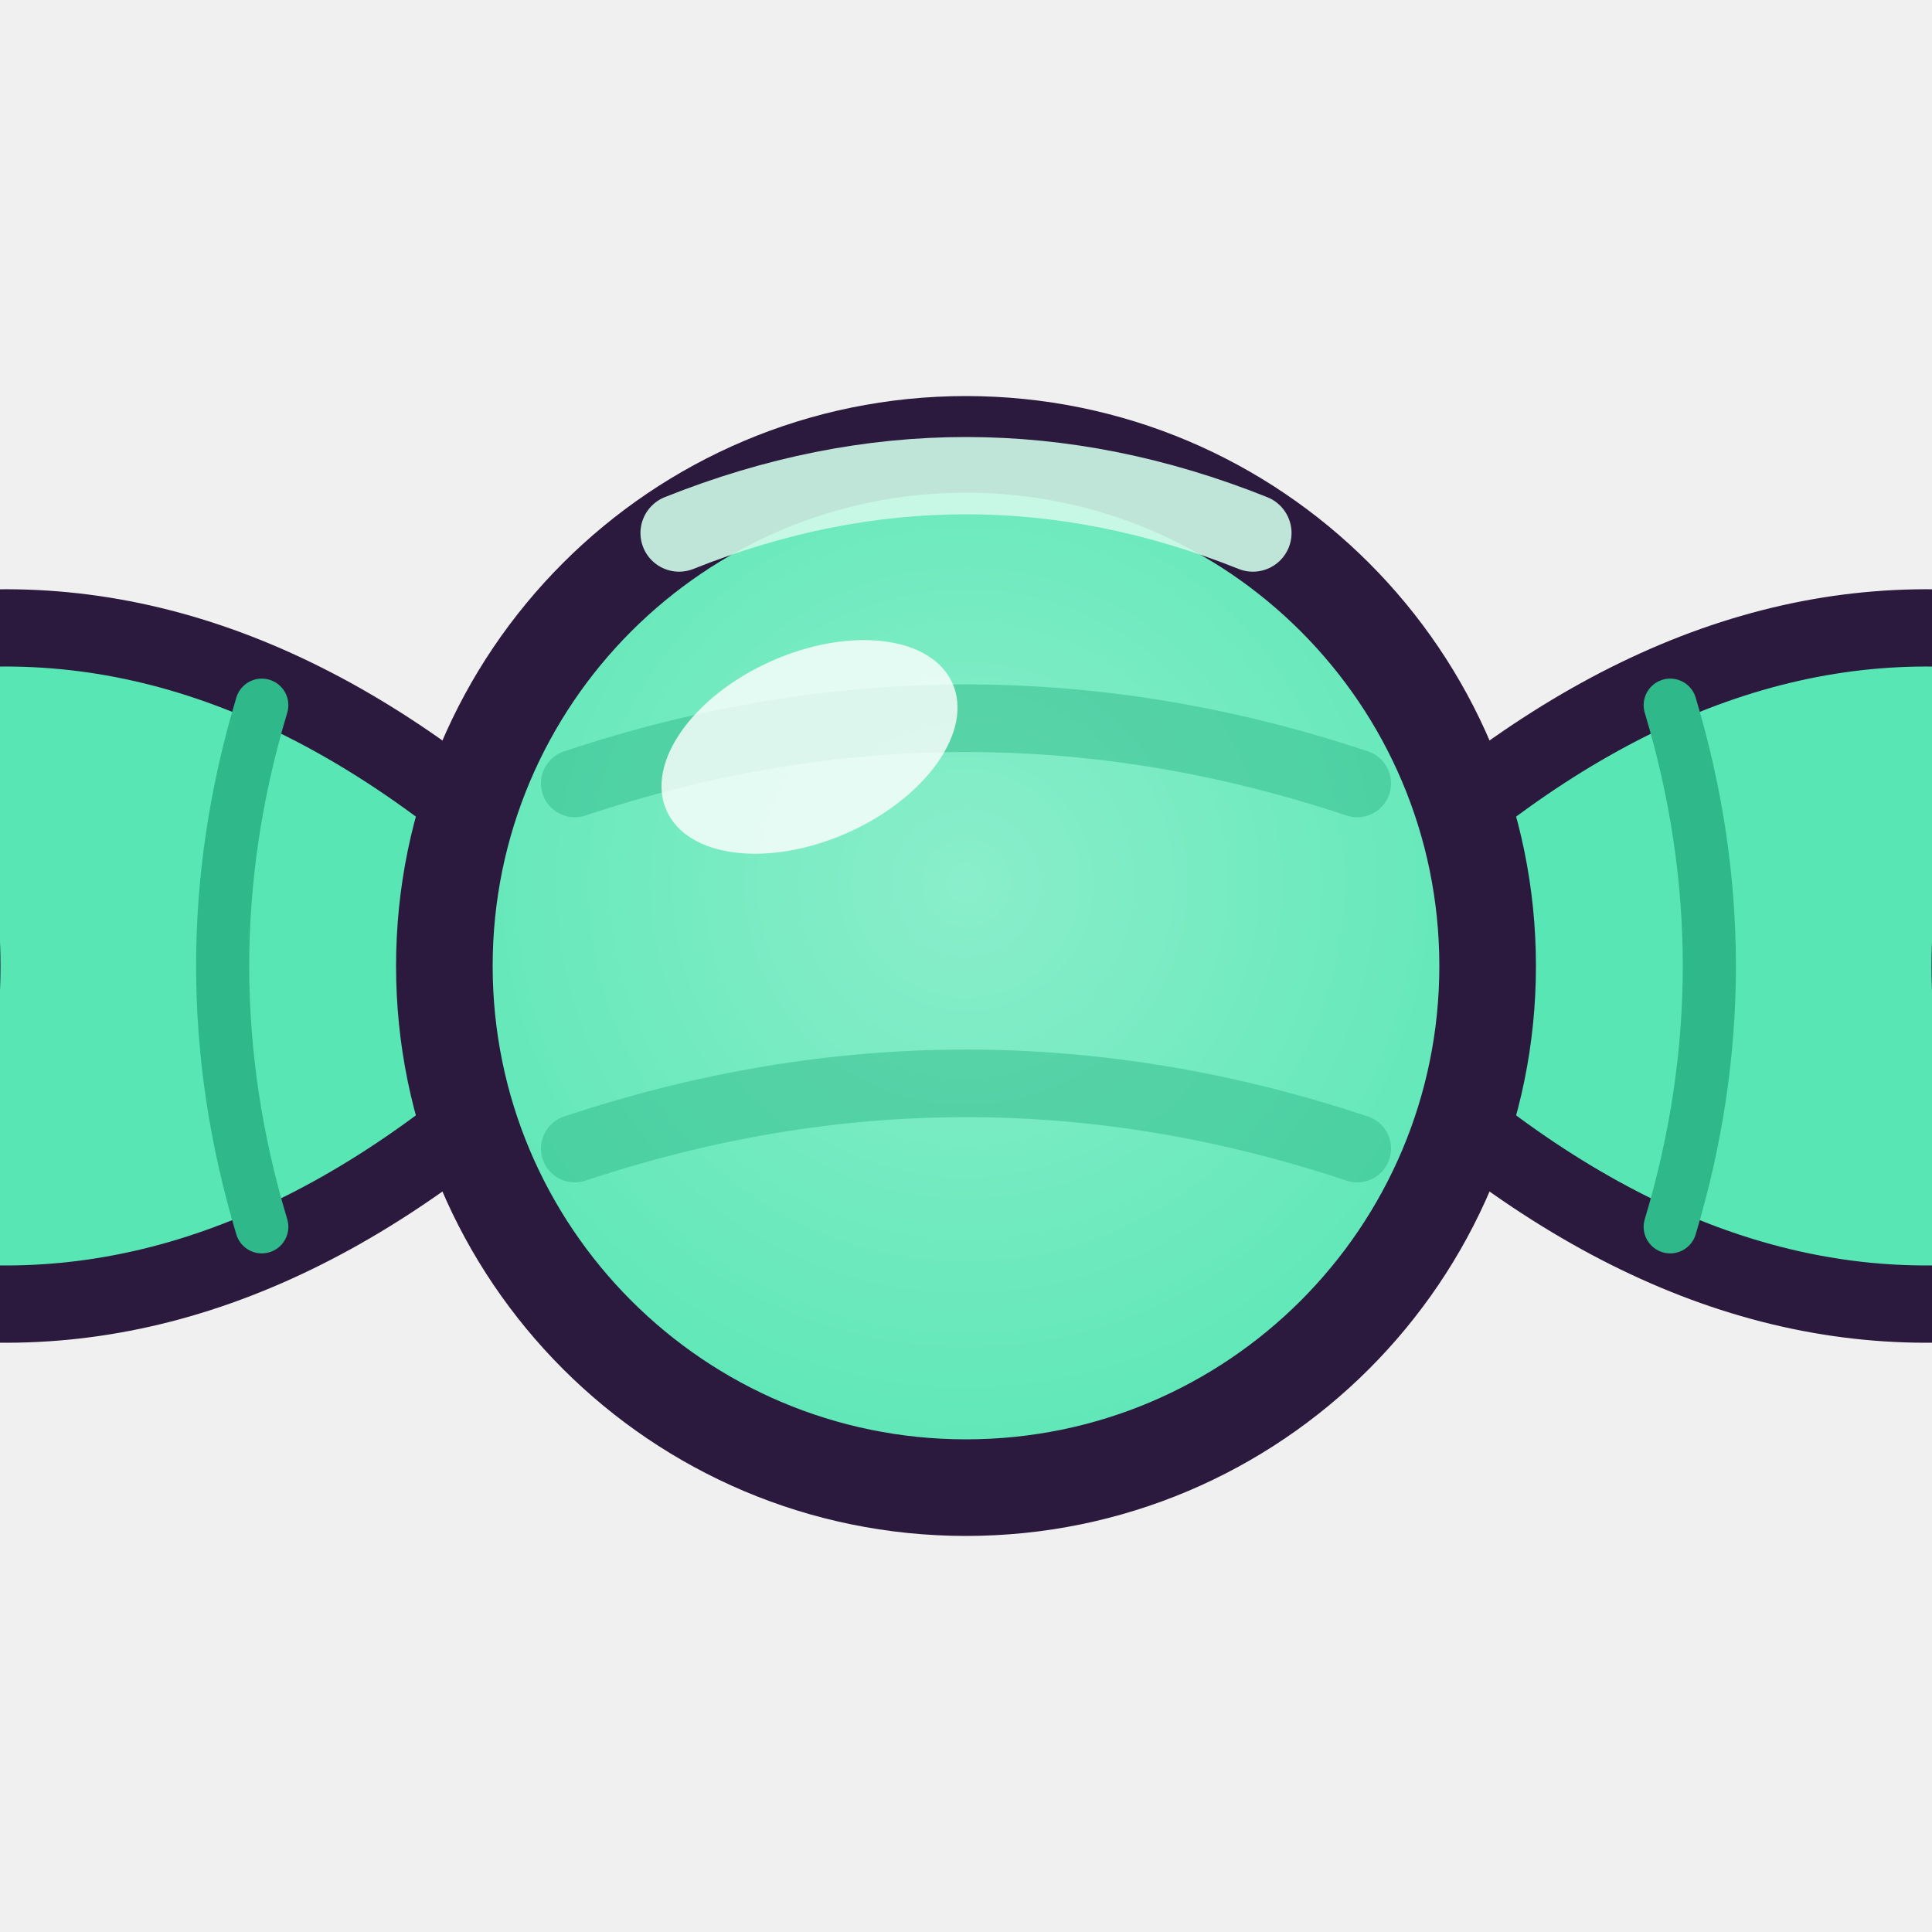
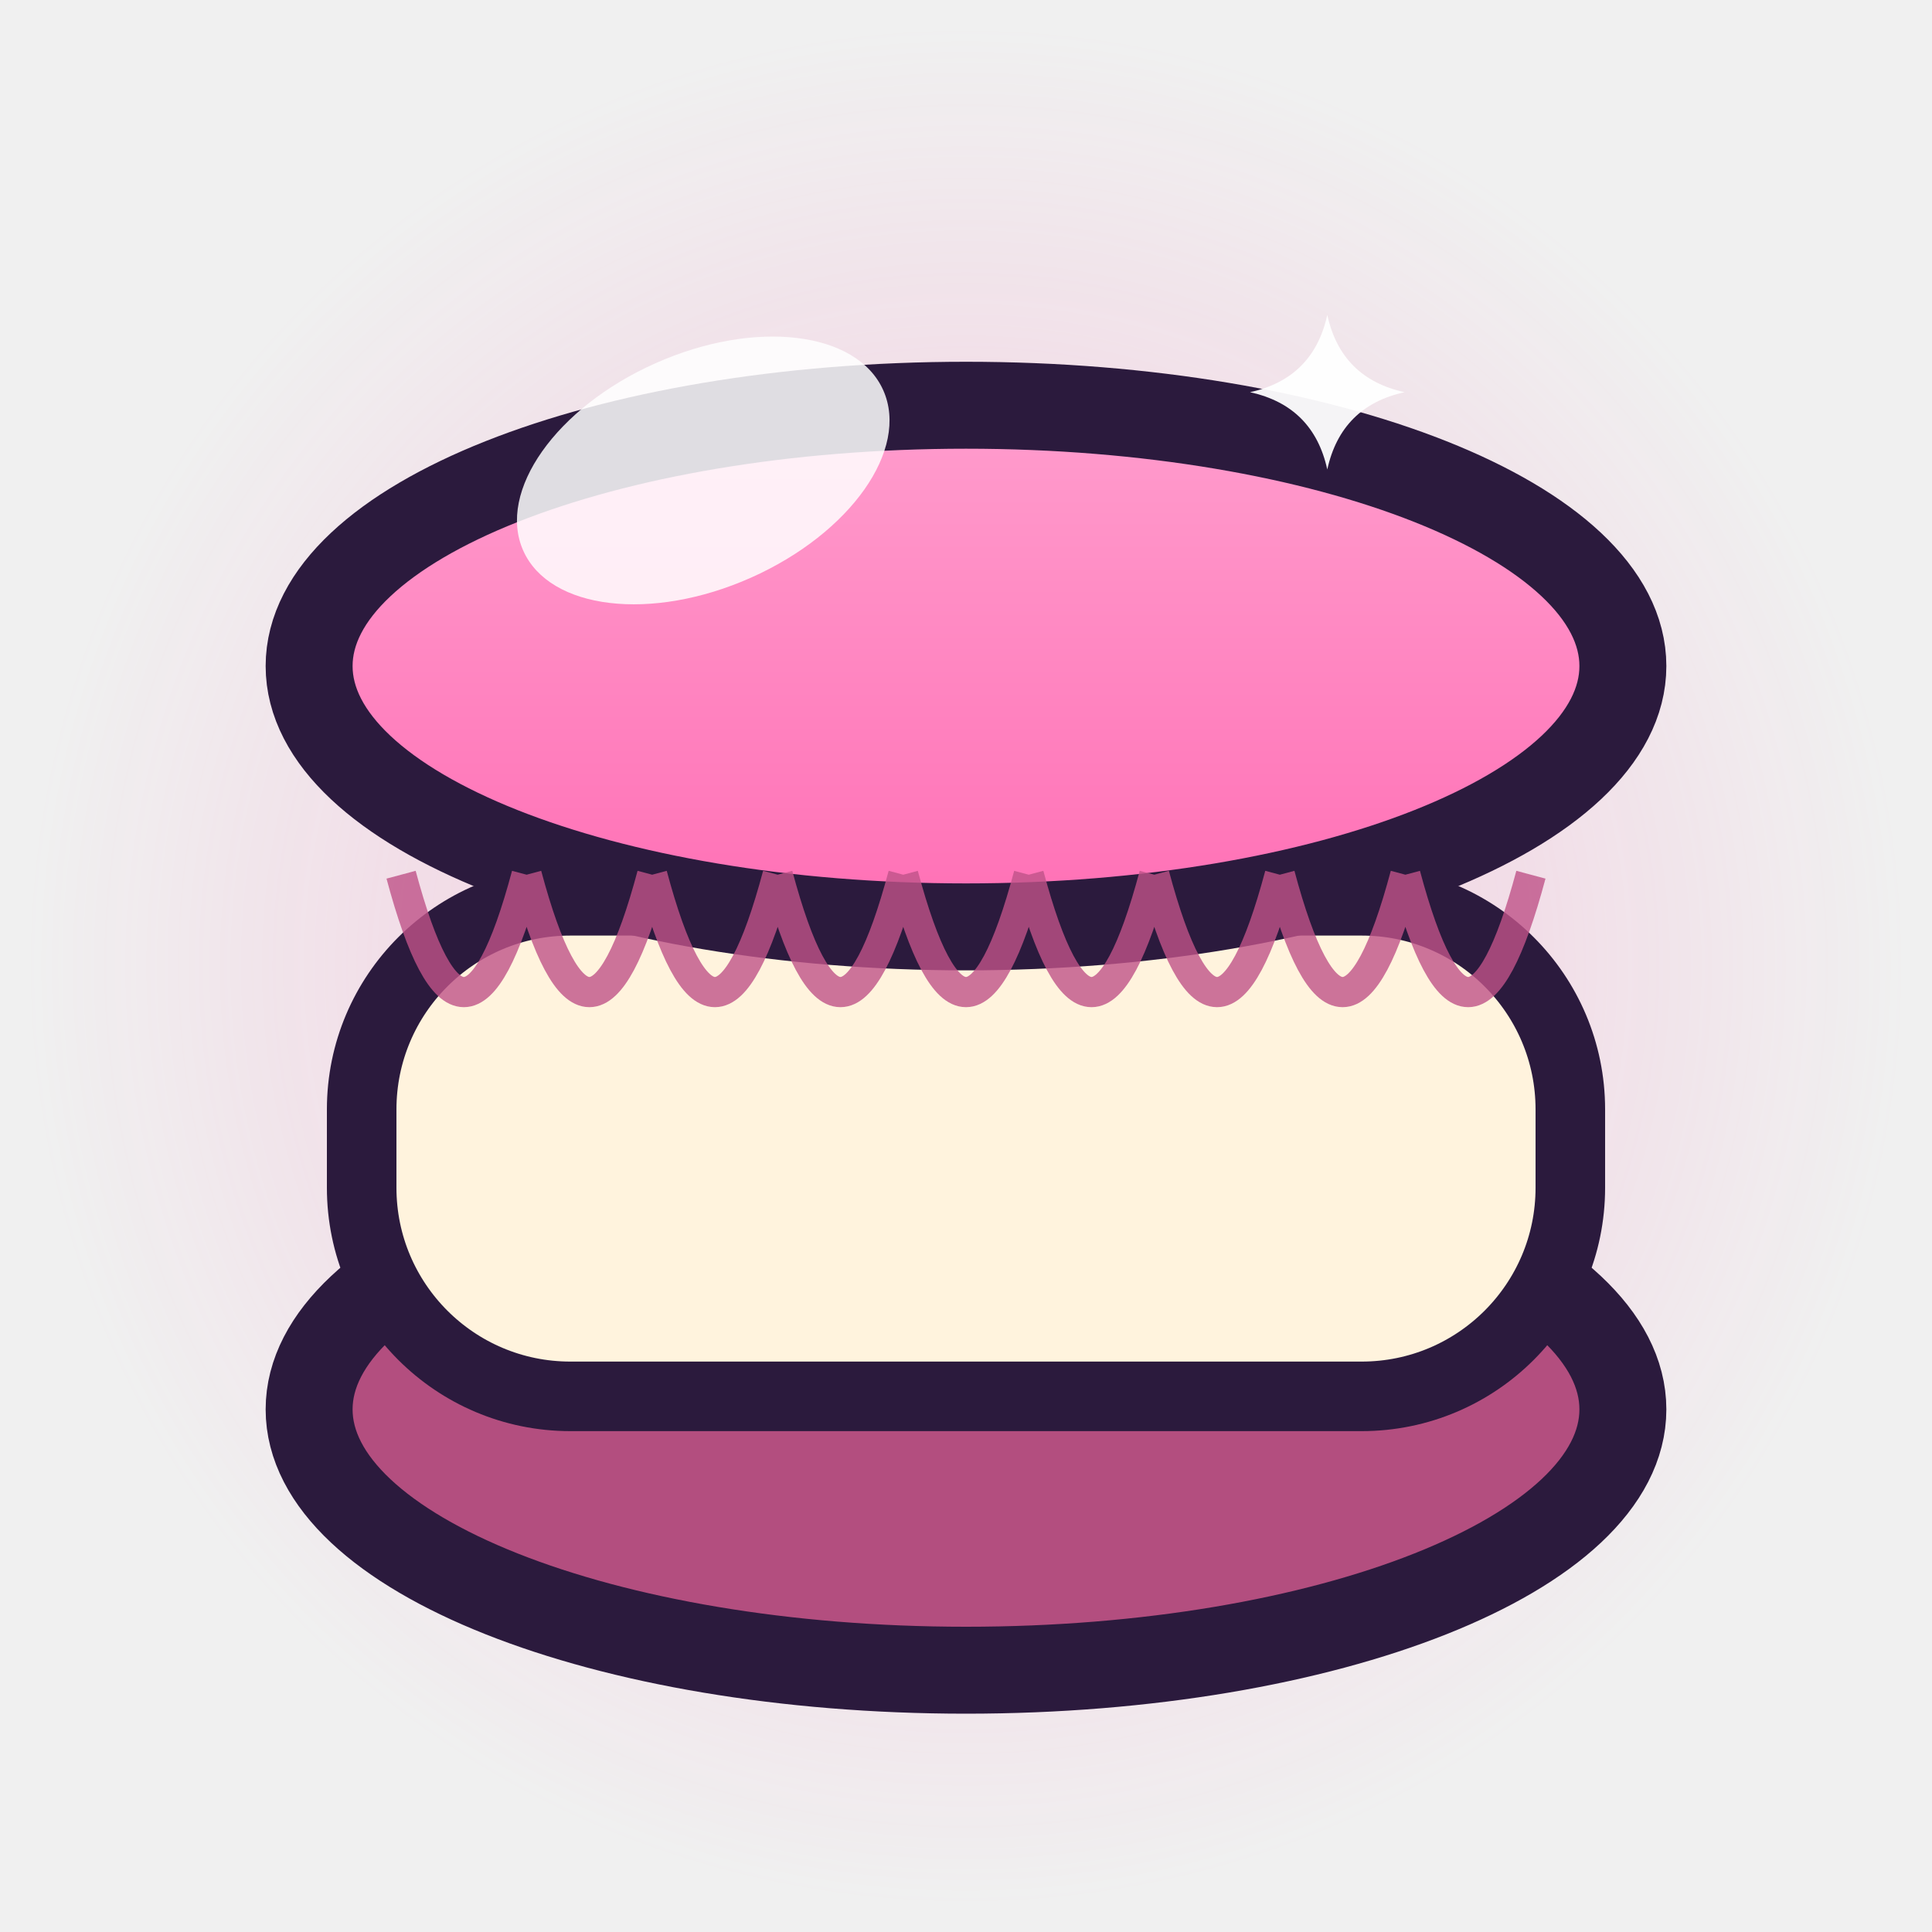
<svg xmlns="http://www.w3.org/2000/svg" width="256" height="256" viewBox="0 0 256 256">
  <defs>
-     <radialGradient id="g" cx="0.5" cy="0.42" r="0.65">
-       <stop offset="0" stop-color="#8aeecb" />
-       <stop offset="1" stop-color="#58E6B4" />
+     <radialGradient id="halo" cx="0.5" cy="0.5" r="0.5">
+       <stop offset="0" stop-color="#FF6FB5" stop-opacity="0.55" />
+       <stop offset="0.6" stop-color="#FF6FB5" stop-opacity="0.28" />
+       <stop offset="1" stop-color="#FF6FB5" stop-opacity="0" />
    </radialGradient>
+     <linearGradient id="g" x1="0" y1="0" x2="0" y2="1">
+       <stop offset="0" stop-color="#ff9dcd" />
+       <stop offset="1" stop-color="#FF6FB5" />
+     </linearGradient>
  </defs>
-   <path d="M 64 108.646   Q 24.32 76.16 -17.152 85.146   Q 7.04 128 -17.152 170.854   Q 24.32 179.84 64 147.354 Z" fill="#58E6B4" stroke="#2B1A3D" stroke-width="10.24" stroke-linejoin="round" />
-   <path d="M 34.688 93.44 Q 24.32 128 34.688 162.56" fill="none" stroke="#2FB98A" stroke-width="7.04" stroke-linecap="round" />
-   <path d="M 192 108.646   Q 231.68 76.16 273.152 85.146   Q 248.96 128 273.152 170.854   Q 231.68 179.84 192 147.354 Z" fill="#58E6B4" stroke="#2B1A3D" stroke-width="10.24" stroke-linejoin="round" />
-   <path d="M 221.312 93.44 Q 231.68 128 221.312 162.56" fill="none" stroke="#2FB98A" stroke-width="7.04" stroke-linecap="round" />
-   <circle cx="128" cy="128" r="69.12" fill="url(#g)" stroke="#2B1A3D" stroke-width="12.8" />
-   <path d="M 89.984 70.63 Q 128 55.424 166.016 70.63" fill="none" stroke="#CFF9E9" stroke-width="10.24" stroke-linecap="round" opacity="0.9" />
-   <path d="M 76.16 103.808 Q 128 86.528 179.84 103.808" fill="none" stroke="#2FB98A" stroke-width="8.96" stroke-linecap="round" opacity="0.5" />
-   <path d="M 76.16 152.192 Q 128 134.912 179.84 152.192" fill="none" stroke="#2FB98A" stroke-width="8.96" stroke-linecap="round" opacity="0.5" />
-   <ellipse cx="107.264" cy="98.97" rx="20.736" ry="12.442" fill="#ffffff" opacity="0.8" transform="rotate(-24 107.264 98.9696)" />
+   <circle cx="128" cy="128" r="125.44" fill="url(#halo)" opacity="0.5" />
+   <ellipse cx="128" cy="186.752" rx="87.04" ry="34.56" fill="#b34e7f" stroke="#2B1A3D" stroke-width="11.52" />
+   <rect x="47.923" y="119.36" width="160.154" height="65.664" rx="27.648" fill="#FFF3DD" stroke="#2B1A3D" stroke-width="9.216" />
+   <ellipse cx="128" cy="88.256" rx="87.04" ry="34.56" fill="url(#g)" stroke="#2B1A3D" stroke-width="11.52" />
+   <path d="M 53.146 115.904 Q 61.463 147.008 69.78 115.904 M 69.78 115.904 Q 78.097 147.008 86.414 115.904 M 86.414 115.904 Q 94.731 147.008 103.049 115.904 M 103.049 115.904 Q 111.366 147.008 119.683 115.904 M 119.683 115.904 Q 128 147.008 136.317 115.904 M 136.317 115.904 Q 144.634 147.008 152.951 115.904 M 152.951 115.904 Q 161.269 147.008 169.586 115.904 M 169.586 115.904 Q 177.903 147.008 186.22 115.904 M 186.22 115.904 Q 194.537 147.008 202.854 115.904 " fill="none" stroke="#bf5388" stroke-width="4" opacity="0.8" />
+   <ellipse cx="93.184" cy="62.336" rx="26.112" ry="15.552" fill="#ffffff" opacity="0.85" transform="rotate(-24 93.184 62.336)" />
+   <path d="M 175.872 41.728 Q 177.715 50.125 186.112 51.968     Q 177.715 53.811 175.872 62.208     Q 174.029 53.811 165.632 51.968     Q 174.029 50.125 175.872 41.728 Z" fill="#ffffff" opacity="0.95" />
</svg>
